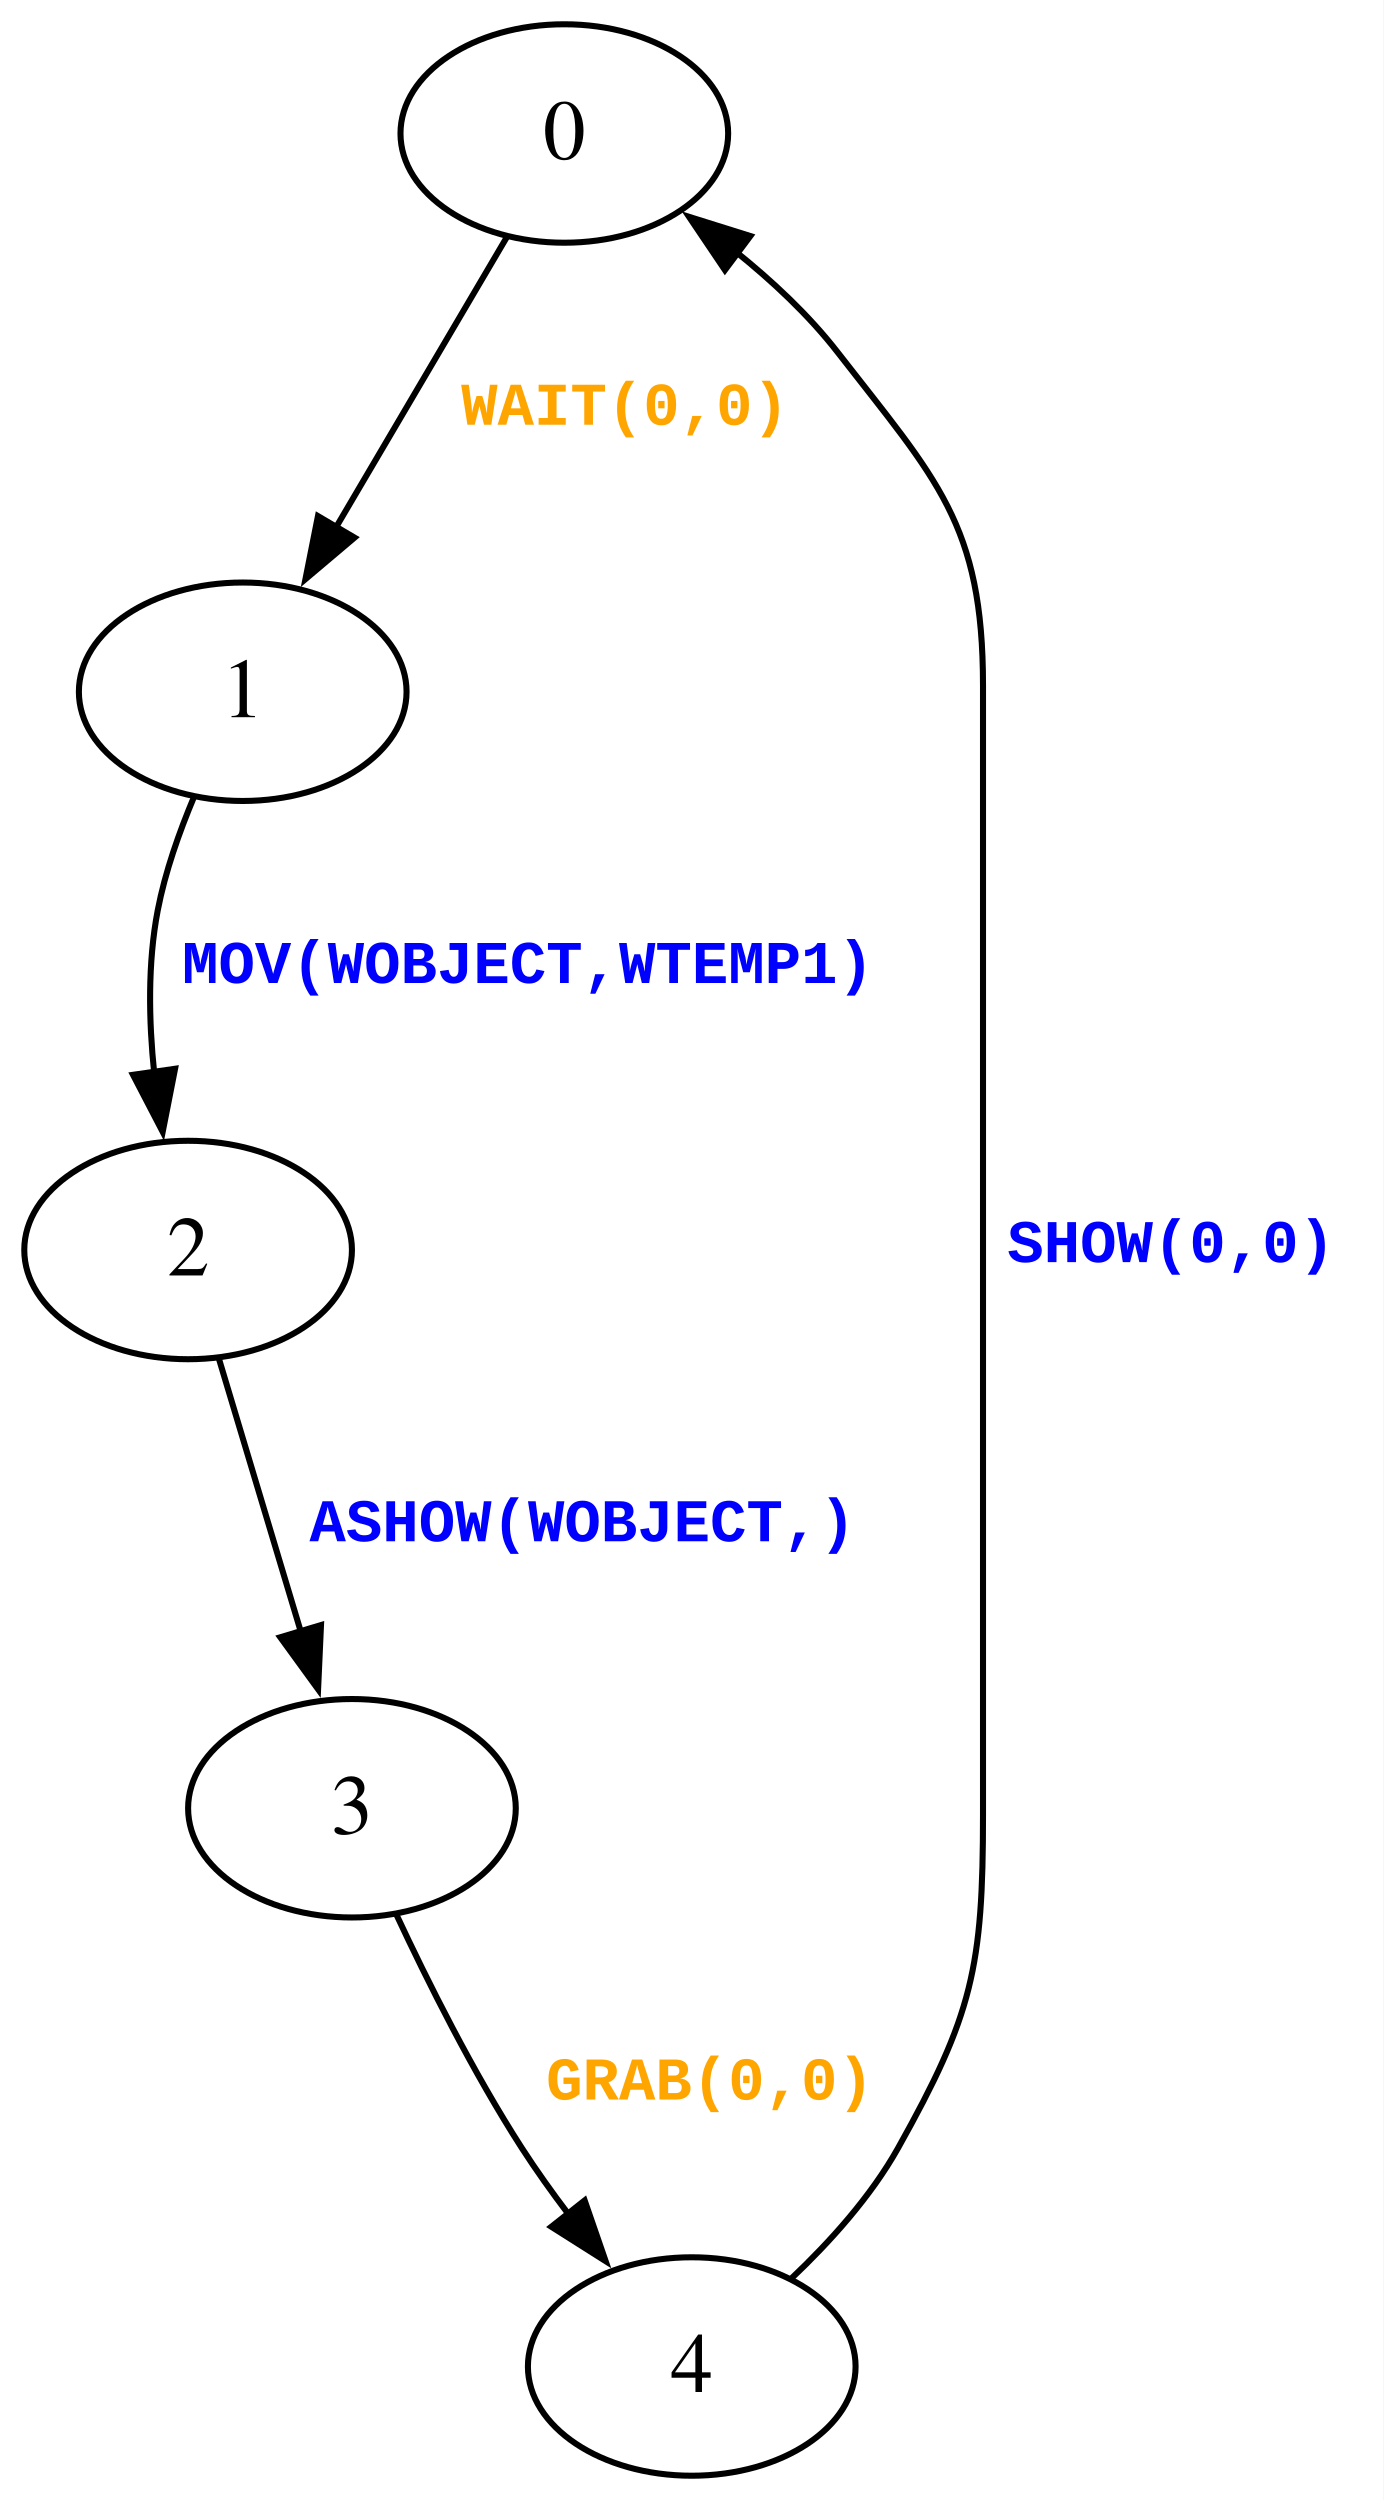
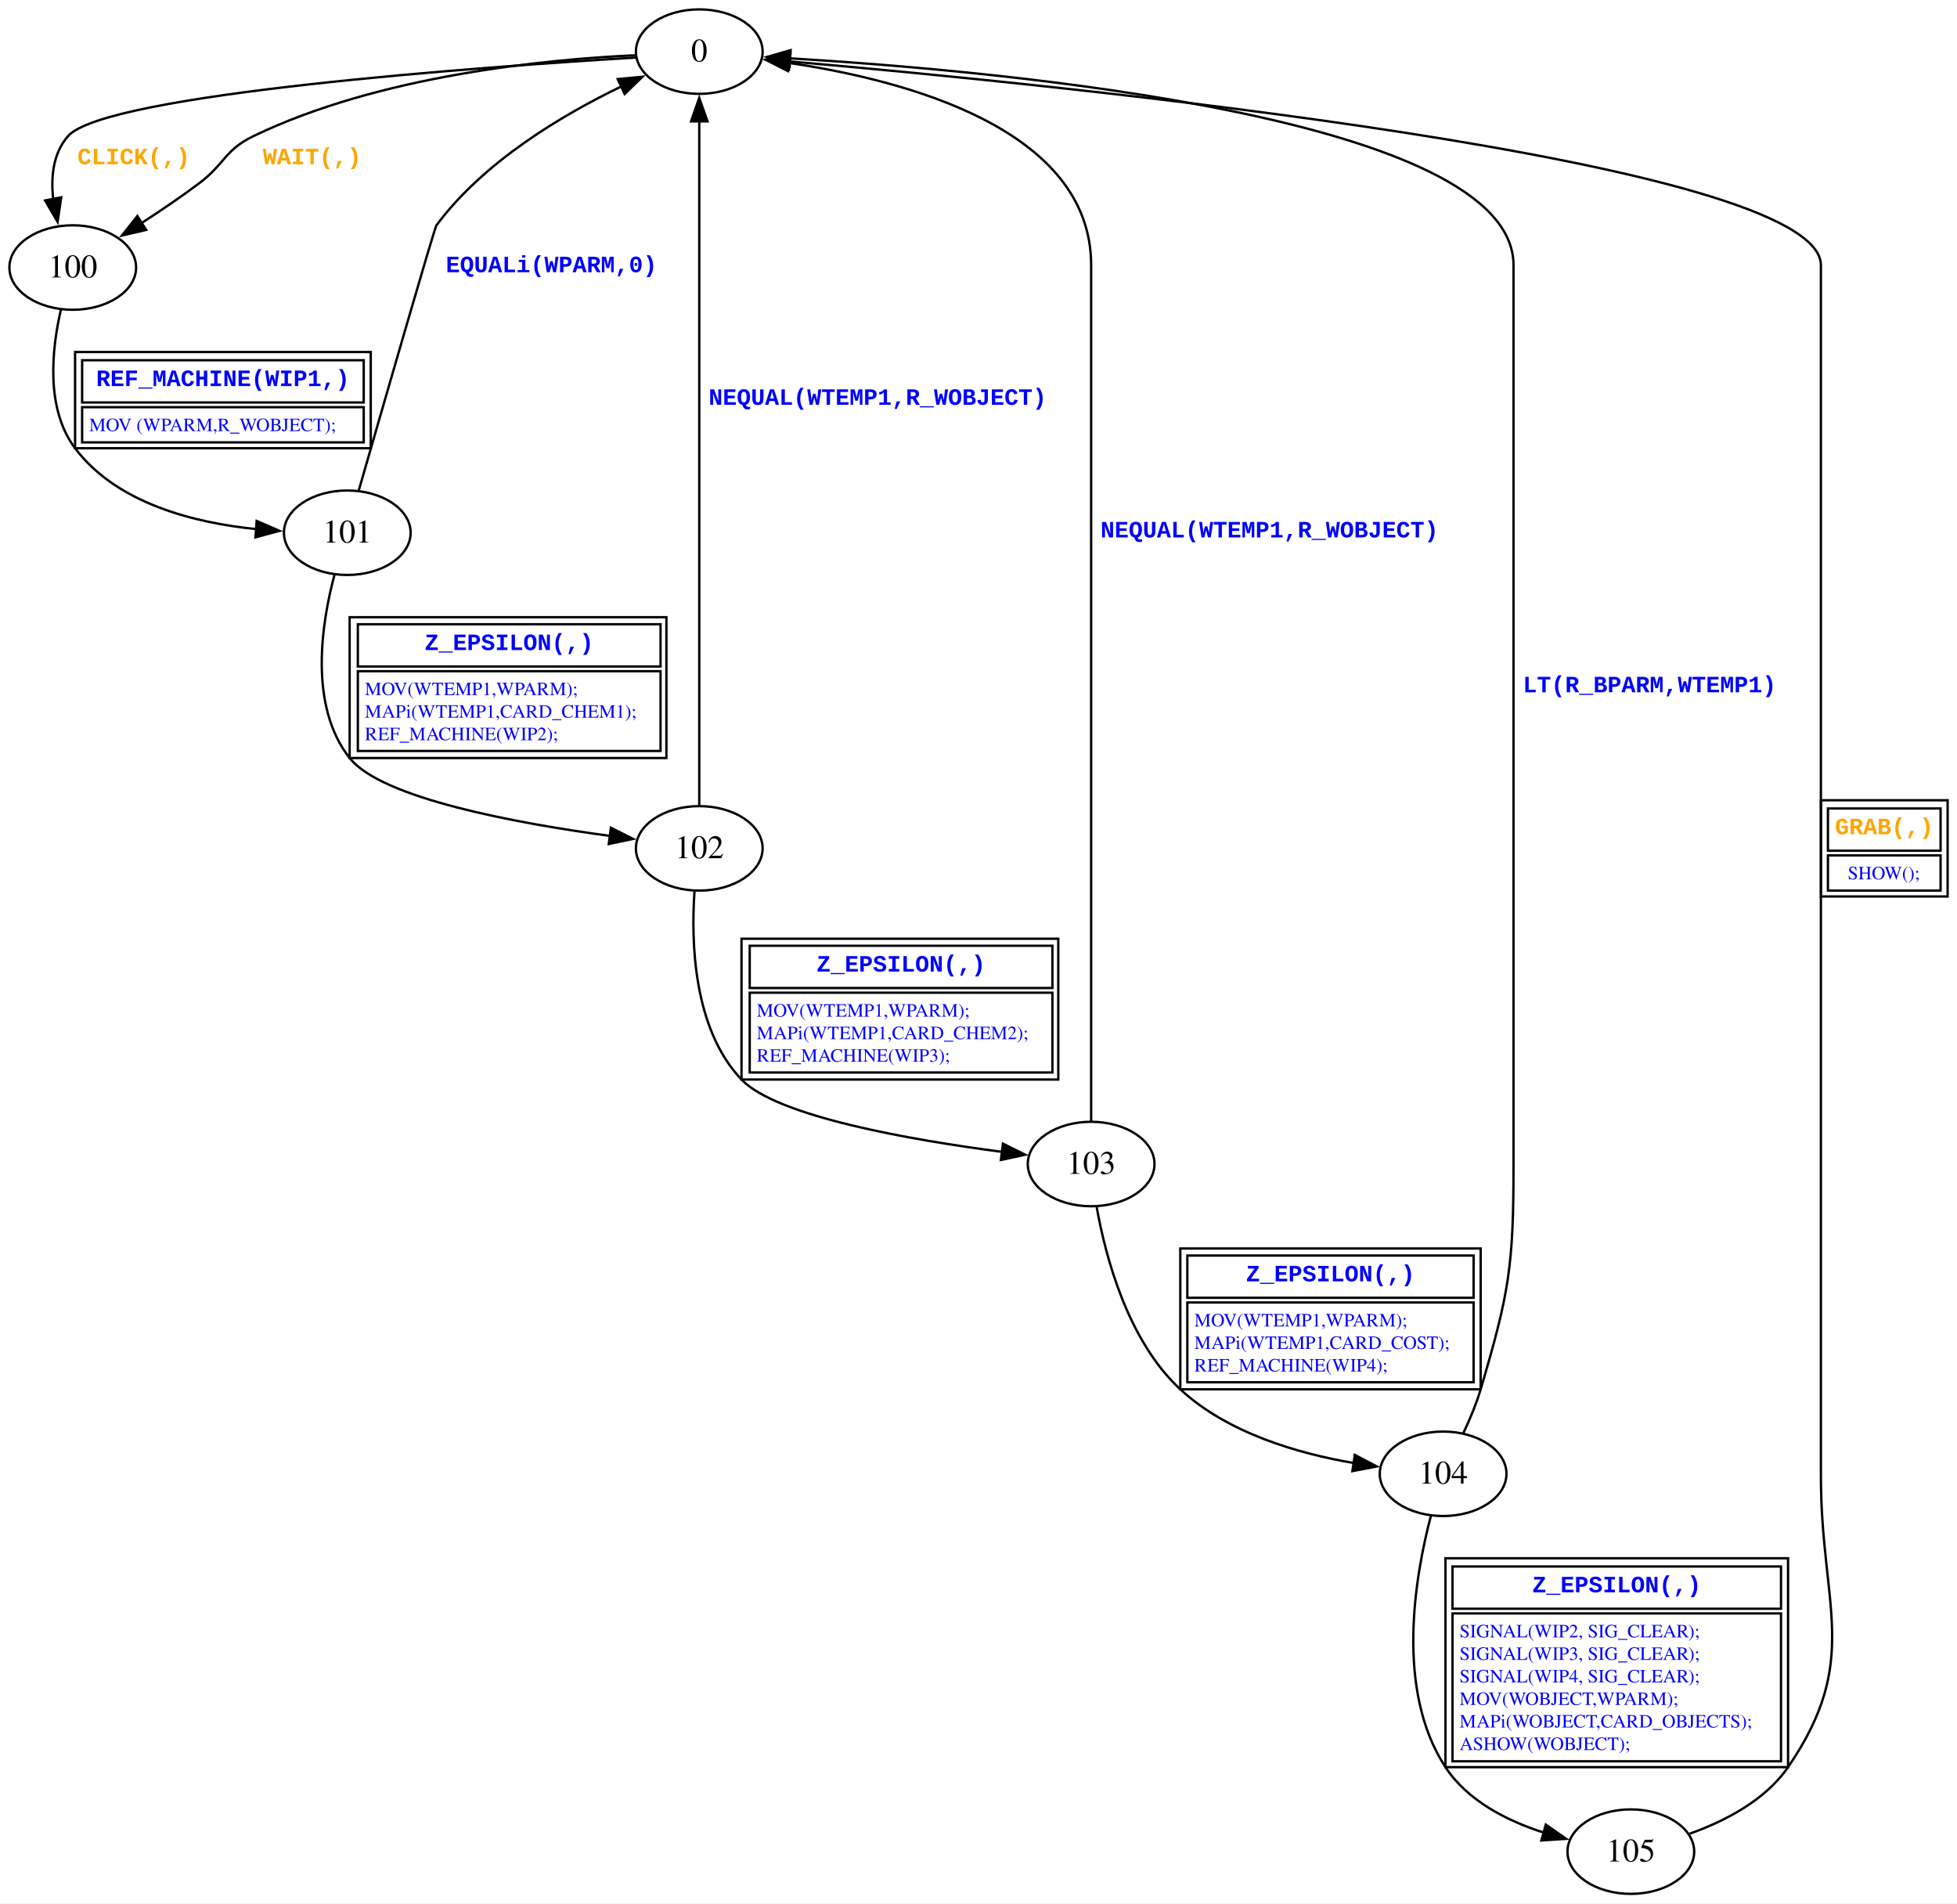
- <svg xmlns="http://www.w3.org/2000/svg" width="228pt" height="412pt" viewBox="0.00 0.00 228.00 412.00">
-   <g id="graph0" class="graph" transform="scale(1 1) rotate(0) translate(4 408)">
-     <polygon fill="white" stroke="none" points="-4,4 -4,-408 224,-408 224,4 -4,4" />
+ <svg xmlns="http://www.w3.org/2000/svg" width="834pt" height="811pt" viewBox="0.00 0.00 834.00 811.00">
+   <g id="graph0" class="graph" transform="scale(1 1) rotate(0) translate(4 807)">
+     <polygon fill="white" stroke="none" points="-4,4 -4,-807 830,-807 830,4 -4,4" />
    <g id="node1" class="node">
-       <ellipse fill="none" stroke="black" cx="89" cy="-386" rx="27" ry="18" />
-       <text text-anchor="middle" x="89" y="-381.8" font-family="Times,serif" font-size="14.00">0</text>
+       <ellipse fill="none" stroke="black" cx="294" cy="-785" rx="27" ry="18" />
+       <text text-anchor="middle" x="294" y="-780.8" font-family="Times,serif" font-size="14.00">0</text>
    </g>
    <g id="node2" class="node">
-       <ellipse fill="none" stroke="black" cx="36" cy="-294" rx="27" ry="18" />
-       <text text-anchor="middle" x="36" y="-289.8" font-family="Times,serif" font-size="14.00">1</text>
+       <ellipse fill="none" stroke="black" cx="27" cy="-693" rx="27" ry="18" />
+       <text text-anchor="middle" x="27" y="-688.8" font-family="Times,serif" font-size="14.00">100</text>
    </g>
    <g id="edge1" class="edge">
-       <path fill="none" stroke="black" d="M79.52,-368.91C71.66,-355.55 60.33,-336.31 51.2,-320.8" />
-       <polygon fill="black" stroke="black" points="54.43,-319.4 46.34,-312.56 48.4,-322.95 54.43,-319.4" />
-       <text text-anchor="start" x="72" y="-338" font-family="Courier New" font-weight="bold" font-size="10.00" fill="orange">WAIT(0,0)</text>
+       <path fill="none" stroke="black" d="M267.17,-782.49C202.26,-778.56 40.85,-767.05 25,-749 18.63,-741.75 17.6,-731.67 18.68,-722.11" />
+       <polygon fill="black" stroke="black" points="22.09,-722.91 20.55,-712.43 15.22,-721.58 22.09,-722.91" />
+       <text text-anchor="start" x="29" y="-737" font-family="Courier New" font-weight="bold" font-size="10.00" fill="orange">CLICK(,)</text>
+     </g>
+     <g id="edge2" class="edge">
+       <path fill="none" stroke="black" d="M266.81,-783.45C228.63,-781.71 157.79,-774.91 104,-749 91.8,-743.12 91.82,-737.15 81,-729 73.2,-723.12 64.42,-717.18 56.25,-711.9" />
+       <polygon fill="black" stroke="black" points="58.29,-709.04 47.97,-706.64 54.54,-714.95 58.29,-709.04" />
+       <text text-anchor="start" x="108" y="-737" font-family="Courier New" font-weight="bold" font-size="10.00" fill="orange">WAIT(,)</text>
    </g>
    <g id="node3" class="node">
-       <ellipse fill="none" stroke="black" cx="27" cy="-202" rx="27" ry="18" />
-       <text text-anchor="middle" x="27" y="-197.8" font-family="Times,serif" font-size="14.00">2</text>
+       <ellipse fill="none" stroke="black" cx="144" cy="-580" rx="27" ry="18" />
+       <text text-anchor="middle" x="144" y="-575.8" font-family="Times,serif" font-size="14.00">101</text>
    </g>
-     <g id="edge2" class="edge">
-       <path fill="none" stroke="black" d="M27.97,-276.66C25.55,-270.9 23.21,-264.3 22,-258 20.33,-249.33 20.51,-239.77 21.42,-231.1" />
-       <polygon fill="black" stroke="black" points="24.85,-231.87 22.81,-221.47 17.92,-230.87 24.85,-231.87" />
-       <text text-anchor="start" x="26" y="-246" font-family="Courier New" font-weight="bold" font-size="10.00" fill="blue">MOV(WOBJECT,WTEMP1)</text>
+     <g id="edge3" class="edge">
+       <path fill="none" stroke="black" d="M21.96,-675.07C18.08,-658.34 15.3,-632.87 28,-616 45.8,-592.36 79.07,-584.13 105.43,-581.52" />
+       <polygon fill="black" stroke="black" points="105.38,-585.03 115.09,-580.8 104.86,-578.05 105.38,-585.03" />
+       <polygon fill="none" stroke="black" points="31,-635.5 31,-653.5 151,-653.5 151,-635.5 31,-635.5" />
+       <text text-anchor="start" x="36.99" y="-642.5" font-family="Courier New" font-weight="bold" font-size="10.00" fill="blue">REF_MACHINE(WIP1,)</text>
+       <polygon fill="none" stroke="black" points="31,-618.5 31,-633.5 151,-633.5 151,-618.5 31,-618.5" />
+       <text text-anchor="start" x="34" y="-623.3" font-family="Times,serif" font-size="8.00" fill="blue">    MOV (WPARM,R_WOBJECT);</text>
+       <polygon fill="none" stroke="black" points="28,-616 28,-657 154,-657 154,-616 28,-616" />
+     </g>
+     <g id="edge4" class="edge">
+       <path fill="none" stroke="black" d="M148.91,-598.08C158.99,-633.09 181.13,-709.83 182,-711 202.22,-738.23 235.85,-758.16 260.99,-770.25" />
+       <polygon fill="black" stroke="black" points="259.26,-773.3 269.81,-774.31 262.19,-766.95 259.26,-773.3" />
+       <text text-anchor="start" x="186" y="-691" font-family="Courier New" font-weight="bold" font-size="10.00" fill="blue">EQUALi(WPARM,0)</text>
    </g>
    <g id="node4" class="node">
-       <ellipse fill="none" stroke="black" cx="54" cy="-110" rx="27" ry="18" />
-       <text text-anchor="middle" x="54" y="-105.8" font-family="Times,serif" font-size="14.00">3</text>
+       <ellipse fill="none" stroke="black" cx="294" cy="-445.5" rx="27" ry="18" />
+       <text text-anchor="middle" x="294" y="-441.3" font-family="Times,serif" font-size="14.00">102</text>
    </g>
-     <g id="edge3" class="edge">
-       <path fill="none" stroke="black" d="M32.08,-184.07C35.9,-171.33 41.22,-153.59 45.67,-138.78" />
-       <polygon fill="black" stroke="black" points="48.9,-140.19 48.42,-129.61 42.19,-138.18 48.9,-140.19" />
-       <text text-anchor="start" x="47" y="-154" font-family="Courier New" font-weight="bold" font-size="10.00" fill="blue">ASHOW(WOBJECT,)</text>
+     <g id="edge5" class="edge">
+       <path fill="none" stroke="black" d="M138.58,-562.22C133.03,-541.51 127.44,-506.28 145,-484 158.61,-466.73 216.47,-456.15 255.95,-450.81" />
+       <polygon fill="black" stroke="black" points="256.32,-454.29 265.79,-449.54 255.43,-447.35 256.32,-454.29" />
+       <polygon fill="none" stroke="black" points="148.5,-523 148.5,-541 277.5,-541 277.5,-523 148.5,-523" />
+       <text text-anchor="start" x="176.99" y="-530" font-family="Courier New" font-weight="bold" font-size="10.00" fill="blue">Z_EPSILON(,)</text>
+       <polygon fill="none" stroke="black" points="148.5,-487 148.5,-521 277.5,-521 277.5,-487 148.5,-487" />
+       <text text-anchor="start" x="151.5" y="-510.8" font-family="Times,serif" font-size="8.00" fill="blue">    MOV(WTEMP1,WPARM);</text>
+       <text text-anchor="start" x="151.5" y="-501.2" font-family="Times,serif" font-size="8.00" fill="blue">    MAPi(WTEMP1,CARD_CHEM1);</text>
+       <text text-anchor="start" x="151.5" y="-491.6" font-family="Times,serif" font-size="8.00" fill="blue">    REF_MACHINE(WIP2);</text>
+       <polygon fill="none" stroke="black" points="145,-484 145,-544 280,-544 280,-484 145,-484" />
+     </g>
+     <g id="edge6" class="edge">
+       <path fill="none" stroke="black" d="M294,-463.67C294,-518.12 294,-687.39 294,-755.34" />
+       <polygon fill="black" stroke="black" points="290.5,-755.29 294,-765.29 297.5,-755.29 290.5,-755.29" />
+       <text text-anchor="start" x="298" y="-634.5" font-family="Courier New" font-weight="bold" font-size="10.00" fill="blue">NEQUAL(WTEMP1,R_WOBJECT)</text>
    </g>
    <g id="node5" class="node">
-       <ellipse fill="none" stroke="black" cx="110" cy="-18" rx="27" ry="18" />
-       <text text-anchor="middle" x="110" y="-13.8" font-family="Times,serif" font-size="14.00">4</text>
+       <ellipse fill="none" stroke="black" cx="461" cy="-311" rx="27" ry="18" />
+       <text text-anchor="middle" x="461" y="-306.8" font-family="Times,serif" font-size="14.00">103</text>
    </g>
-     <g id="edge4" class="edge">
-       <path fill="none" stroke="black" d="M61.25,-92.64C66.48,-81.44 73.99,-66.43 82,-54 84.33,-50.39 86.96,-46.7 89.65,-43.15" />
-       <polygon fill="black" stroke="black" points="92.35,-45.37 95.81,-35.36 86.86,-41.03 92.35,-45.37" />
-       <text text-anchor="start" x="86" y="-62" font-family="Courier New" font-weight="bold" font-size="10.00" fill="orange">GRAB(0,0)</text>
+     <g id="edge7" class="edge">
+       <path fill="none" stroke="black" d="M291.97,-427.2C290.46,-405.51 291.46,-368.56 312,-347 327.07,-331.19 384.22,-321.25 423.2,-316.16" />
+       <polygon fill="black" stroke="black" points="423.41,-319.67 432.9,-314.96 422.54,-312.72 423.41,-319.67" />
+       <polygon fill="none" stroke="black" points="315.5,-386 315.5,-404 444.5,-404 444.5,-386 315.5,-386" />
+       <text text-anchor="start" x="343.99" y="-393" font-family="Courier New" font-weight="bold" font-size="10.00" fill="blue">Z_EPSILON(,)</text>
+       <polygon fill="none" stroke="black" points="315.5,-350 315.5,-384 444.5,-384 444.5,-350 315.5,-350" />
+       <text text-anchor="start" x="318.5" y="-373.8" font-family="Times,serif" font-size="8.00" fill="blue">    MOV(WTEMP1,WPARM);</text>
+       <text text-anchor="start" x="318.5" y="-364.2" font-family="Times,serif" font-size="8.00" fill="blue">    MAPi(WTEMP1,CARD_CHEM2);</text>
+       <text text-anchor="start" x="318.5" y="-354.6" font-family="Times,serif" font-size="8.00" fill="blue">    REF_MACHINE(WIP3);</text>
+       <polygon fill="none" stroke="black" points="312,-347 312,-407 447,-407 447,-347 312,-347" />
    </g>
-     <g id="edge5" class="edge">
-       <path fill="none" stroke="black" d="M126.47,-32.56C132.78,-38.54 139.53,-46.02 144,-54 156.32,-76.01 158,-83.78 158,-109 158,-295 158,-295 158,-295 158,-321.67 150.36,-328.94 134,-350 129.27,-356.09 123.24,-361.72 117.16,-366.6" />
-       <polygon fill="black" stroke="black" points="115.47,-363.49 109.55,-372.27 119.66,-369.1 115.47,-363.49" />
-       <text text-anchor="start" x="162" y="-200" font-family="Courier New" font-weight="bold" font-size="10.00" fill="blue">SHOW(0,0)</text>
+     <g id="edge8" class="edge">
+       <path fill="none" stroke="black" d="M461,-329.15C461,-354.41 461,-403.09 461,-444.5 461,-694 461,-694 461,-694 461,-752.24 381.33,-772.96 332.04,-780.21" />
+       <polygon fill="black" stroke="black" points="331.78,-776.71 322.33,-781.51 332.71,-783.65 331.78,-776.71" />
+       <text text-anchor="start" x="465" y="-578" font-family="Courier New" font-weight="bold" font-size="10.00" fill="blue">NEQUAL(WTEMP1,R_WOBJECT)</text>
+     </g>
+     <g id="node6" class="node">
+       <ellipse fill="none" stroke="black" cx="611" cy="-179" rx="27" ry="18" />
+       <text text-anchor="middle" x="611" y="-174.8" font-family="Times,serif" font-size="14.00">104</text>
+     </g>
+     <g id="edge9" class="edge">
+       <path fill="none" stroke="black" d="M463.35,-292.73C467.13,-271.5 476.57,-235.75 499,-215 519.17,-196.33 549.19,-187.62 573.08,-183.56" />
+       <polygon fill="black" stroke="black" points="573.36,-187.05 582.74,-182.13 572.34,-180.13 573.36,-187.05" />
+       <polygon fill="none" stroke="black" points="502,-254 502,-272 624,-272 624,-254 502,-254" />
+       <text text-anchor="start" x="526.99" y="-261" font-family="Courier New" font-weight="bold" font-size="10.00" fill="blue">Z_EPSILON(,)</text>
+       <polygon fill="none" stroke="black" points="502,-218 502,-252 624,-252 624,-218 502,-218" />
+       <text text-anchor="start" x="505" y="-241.8" font-family="Times,serif" font-size="8.00" fill="blue">    MOV(WTEMP1,WPARM);</text>
+       <text text-anchor="start" x="505" y="-232.2" font-family="Times,serif" font-size="8.00" fill="blue">    MAPi(WTEMP1,CARD_COST);</text>
+       <text text-anchor="start" x="505" y="-222.6" font-family="Times,serif" font-size="8.00" fill="blue">    REF_MACHINE(WIP4);</text>
+       <polygon fill="none" stroke="black" points="499,-215 499,-275 627,-275 627,-215 499,-215" />
+     </g>
+     <g id="edge10" class="edge">
+       <path fill="none" stroke="black" d="M619.64,-196.36C622.36,-202.12 625.14,-208.72 627,-215 639.1,-255.93 641,-267.32 641,-310 641,-694 641,-694 641,-694 641,-757.14 423.04,-776.73 332.61,-782.14" />
+       <polygon fill="black" stroke="black" points="332.53,-778.64 322.74,-782.7 332.92,-785.63 332.53,-778.64" />
+       <text text-anchor="start" x="645" y="-512" font-family="Courier New" font-weight="bold" font-size="10.00" fill="blue">LT(R_BPARM,WTEMP1)</text>
+     </g>
+     <g id="node7" class="node">
+       <ellipse fill="none" stroke="black" cx="691" cy="-18" rx="27" ry="18" />
+       <text text-anchor="middle" x="691" y="-13.8" font-family="Times,serif" font-size="14.00">105</text>
+     </g>
+     <g id="edge11" class="edge">
+       <path fill="none" stroke="black" d="M605.81,-161.12C599.06,-135.61 590.5,-86.75 612,-54 621.41,-39.67 638.16,-31.16 653.82,-26.13" />
+       <polygon fill="black" stroke="black" points="654.75,-29.5 663.45,-23.45 652.88,-22.76 654.75,-29.5" />
+       <polygon fill="none" stroke="black" points="615,-121.5 615,-139.5 755,-139.5 755,-121.5 615,-121.5" />
+       <text text-anchor="start" x="648.99" y="-128.5" font-family="Courier New" font-weight="bold" font-size="10.00" fill="blue">Z_EPSILON(,)</text>
+       <polygon fill="none" stroke="black" points="615,-56.5 615,-119.5 755,-119.5 755,-56.5 615,-56.5" />
+       <text text-anchor="start" x="618" y="-109.3" font-family="Times,serif" font-size="8.00" fill="blue">    SIGNAL(WIP2, SIG_CLEAR);</text>
+       <text text-anchor="start" x="618" y="-99.7" font-family="Times,serif" font-size="8.00" fill="blue">    SIGNAL(WIP3, SIG_CLEAR);</text>
+       <text text-anchor="start" x="618" y="-90.1" font-family="Times,serif" font-size="8.00" fill="blue">    SIGNAL(WIP4, SIG_CLEAR);</text>
+       <text text-anchor="start" x="618" y="-80.5" font-family="Times,serif" font-size="8.00" fill="blue">    MOV(WOBJECT,WPARM);</text>
+       <text text-anchor="start" x="618" y="-70.9" font-family="Times,serif" font-size="8.00" fill="blue">    MAPi(WOBJECT,CARD_OBJECTS);</text>
+       <text text-anchor="start" x="618" y="-61.3" font-family="Times,serif" font-size="8.00" fill="blue">    ASHOW(WOBJECT);</text>
+       <polygon fill="none" stroke="black" points="612,-54 612,-143 758,-143 758,-54 612,-54" />
+     </g>
+     <g id="edge12" class="edge">
+       <path fill="none" stroke="black" d="M716.04,-25.62C730.7,-30.85 748.21,-39.71 758,-54 789.36,-99.75 772,-122.54 772,-178 772,-694 772,-694 772,-694 772,-738.65 445.69,-770.96 332.29,-780.84" />
+       <polygon fill="black" stroke="black" points="332.24,-777.33 322.58,-781.67 332.84,-784.3 332.24,-777.33" />
+       <polygon fill="none" stroke="black" points="775,-444.5 775,-462.5 823,-462.5 823,-444.5 775,-444.5" />
+       <text text-anchor="start" x="778" y="-451.5" font-family="Courier New" font-weight="bold" font-size="10.00" fill="orange">GRAB(,)</text>
+       <polygon fill="none" stroke="black" points="775,-427.5 775,-442.5 823,-442.5 823,-427.5 775,-427.5" />
+       <text text-anchor="start" x="783.45" y="-432.3" font-family="Times,serif" font-size="8.00" fill="blue">SHOW();</text>
+       <polygon fill="none" stroke="black" points="772,-425 772,-466 826,-466 826,-425 772,-425" />
    </g>
  </g>
</svg>
